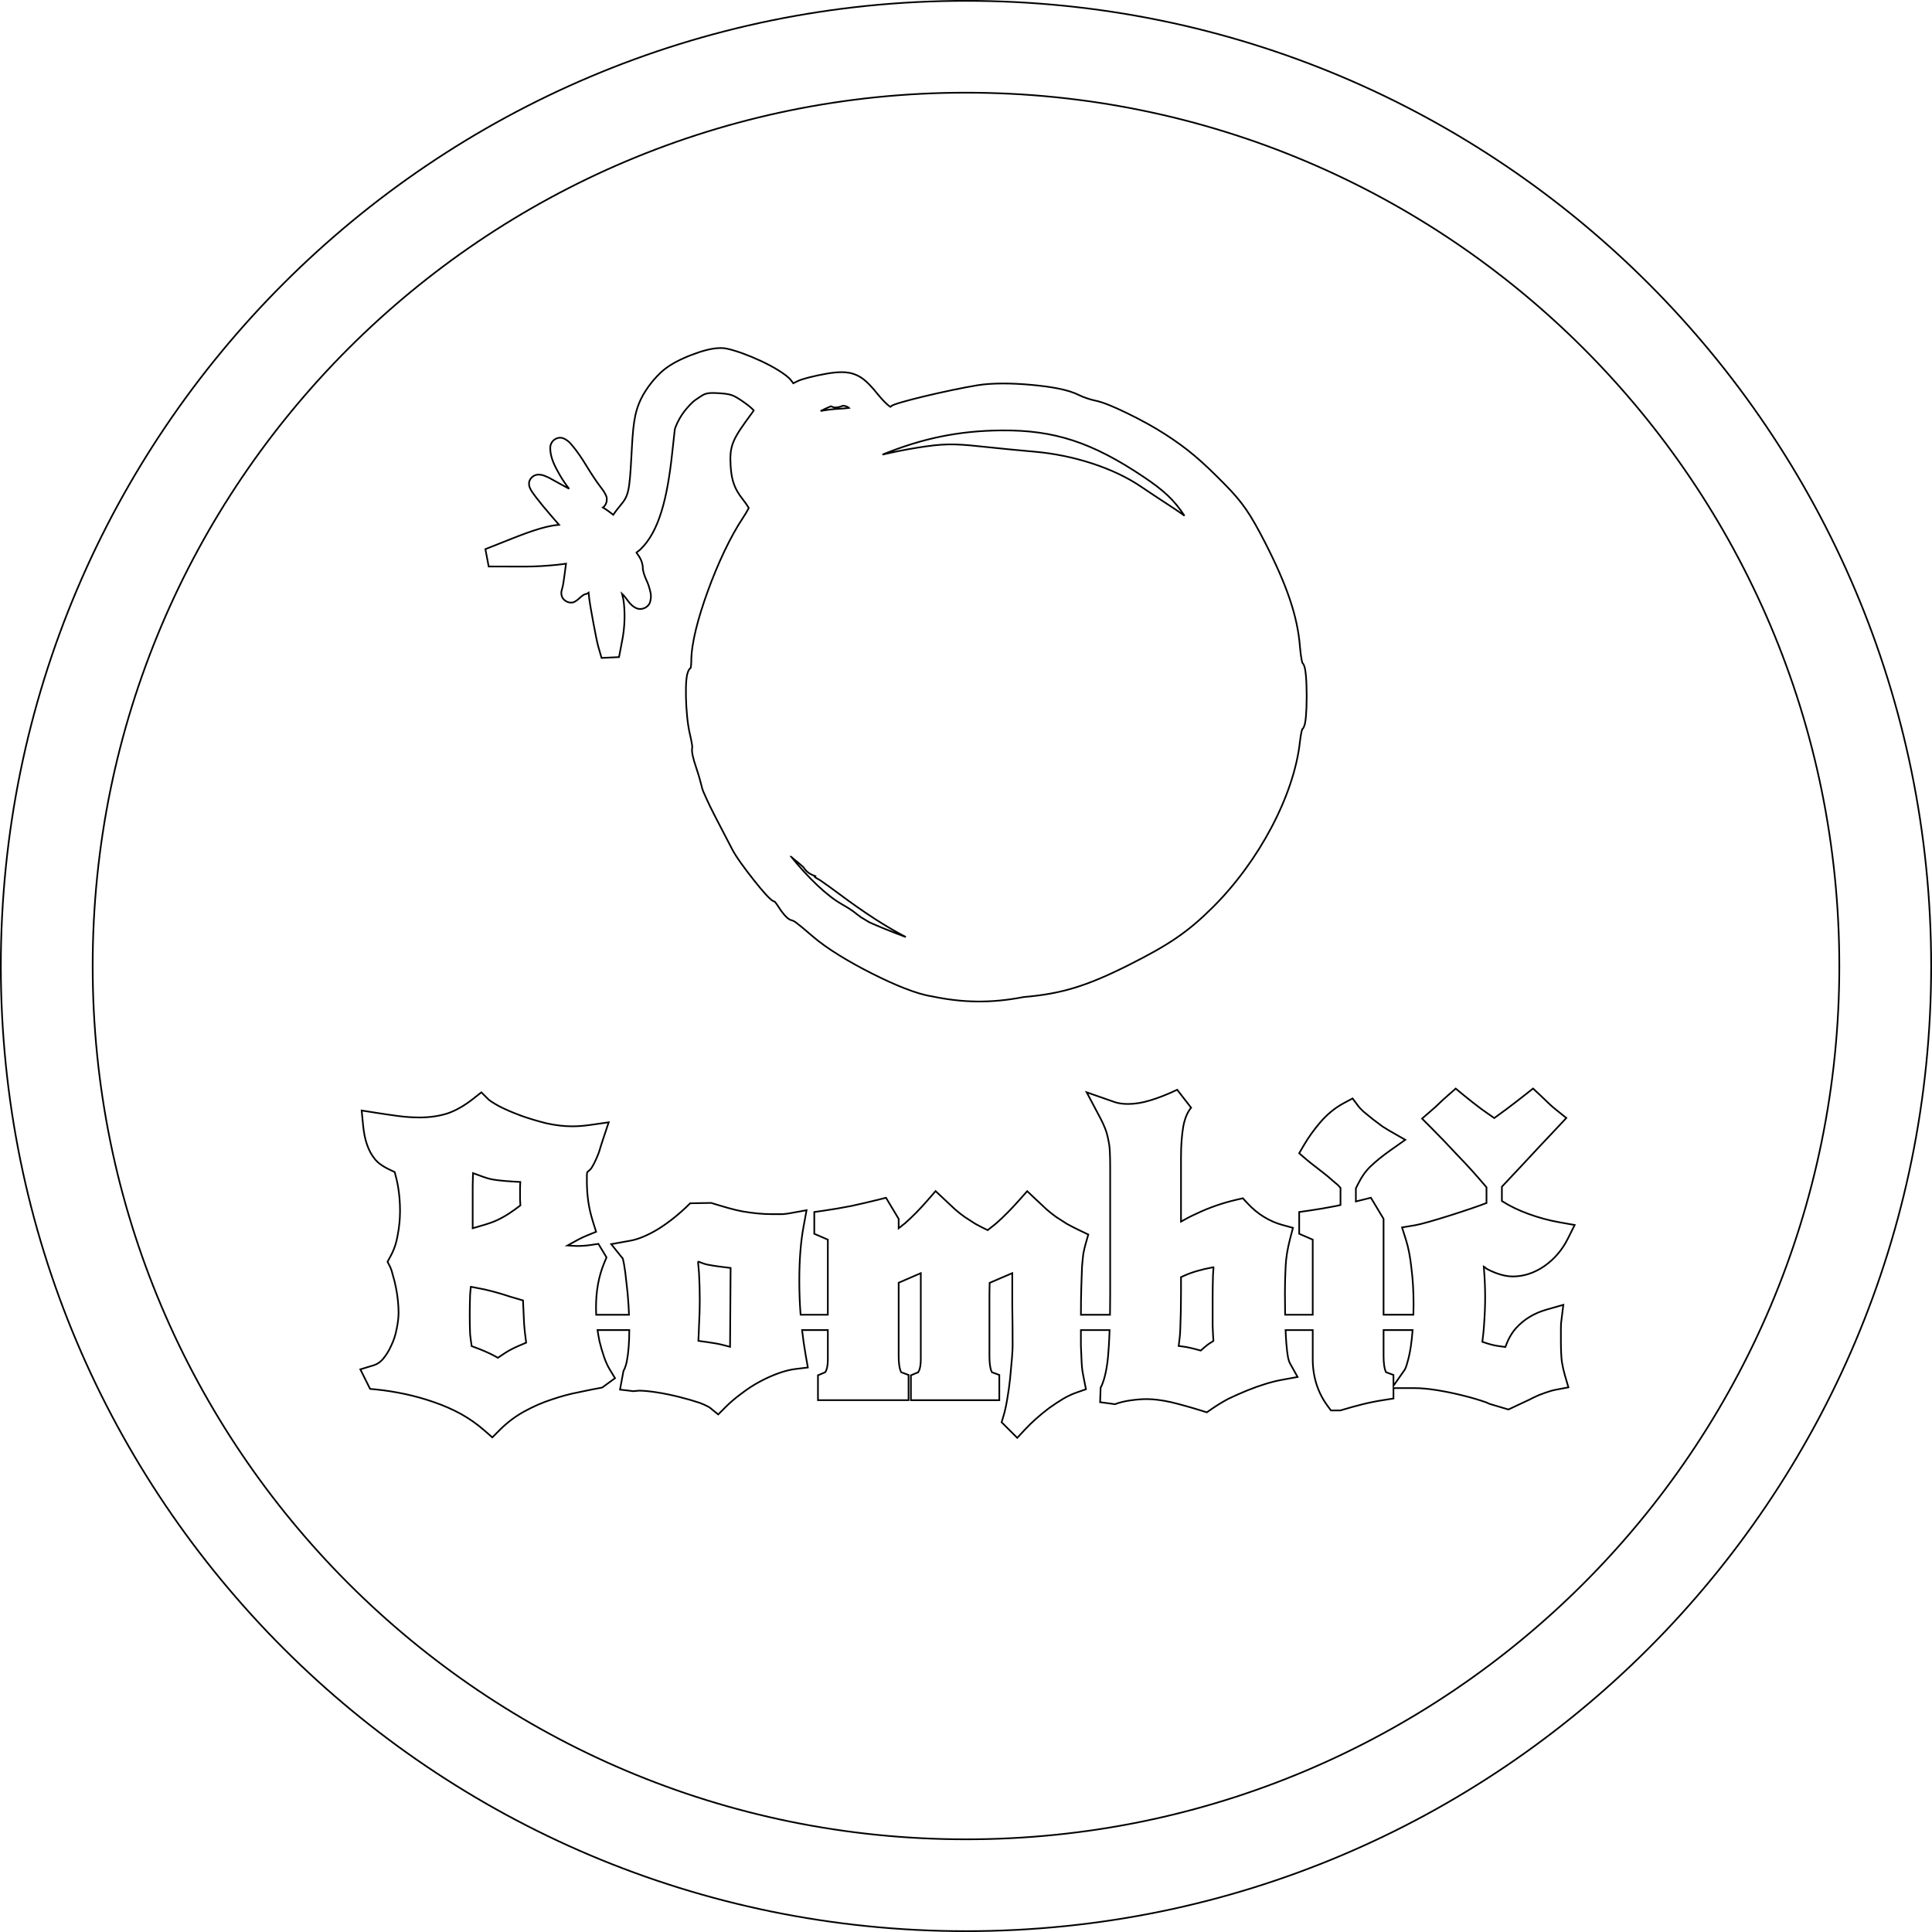
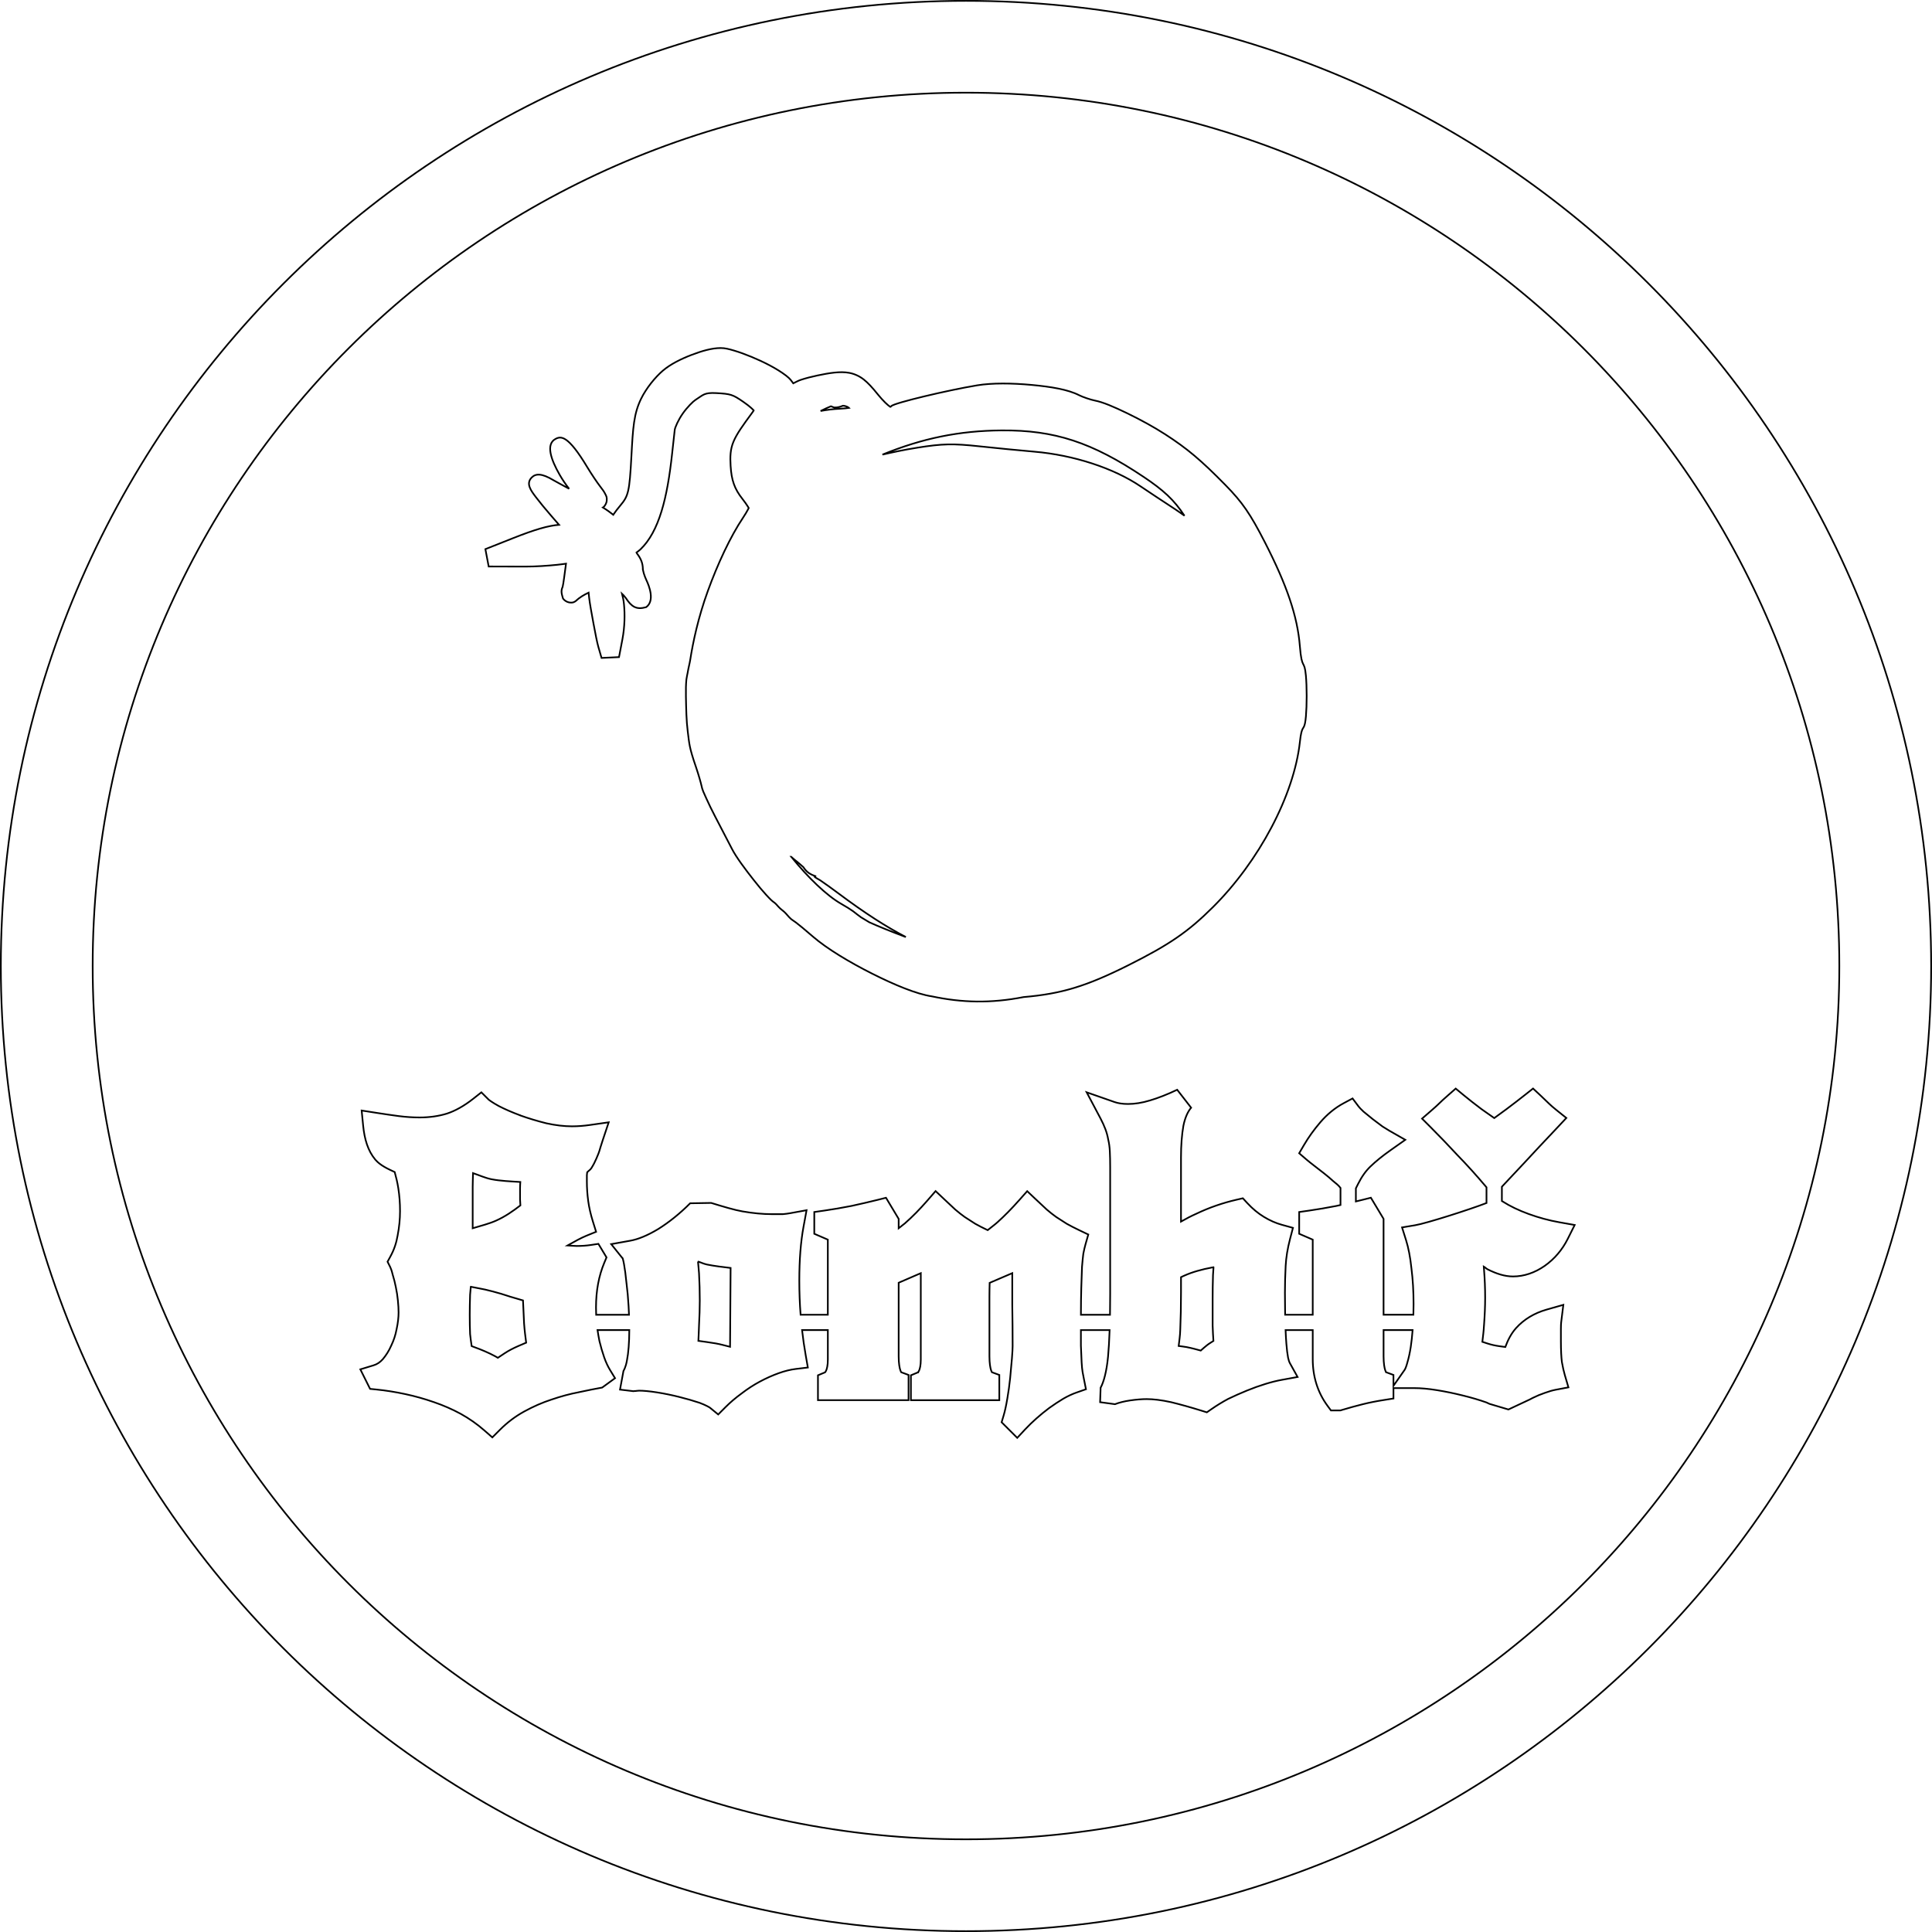
<svg xmlns="http://www.w3.org/2000/svg" version="1.2" viewBox="0 0 219.213 219.213" width="58mm" height="58mm" id="svg1" xml:space="preserve">
  <defs id="defs1">
    <clipPath clipPathUnits="userSpaceOnUse" id="cp1">
      <path d="m 275.5,535.5 c -143.78,0 -260,-116.22 -260,-260 0,-143.78 116.22,-260 260,-260 143.78,0 260,116.22 260,260 0,143.78 -116.22,260 -260,260 z" id="path1" />
    </clipPath>
    <clipPath clipPathUnits="userSpaceOnUse" id="cp1-5">
      <path d="m 275.5,535.5 c -143.78,0 -260,-116.22 -260,-260 0,-143.78 116.22,-260 260,-260 143.78,0 260,116.22 260,260 0,143.78 -116.22,260 -260,260 z" id="path1-4" />
    </clipPath>
  </defs>
  <style id="style1">
		tspan { white-space:pre } 
		.s0 { fill: none;stroke: #ff0000;stroke-miterlimit:100 } 
	</style>
  <g id="layer2">
    <g id="layer4" style="display:inline">
      <path id="path2" style="fill:none;stroke:#000000;stroke-width:0.189" d="M 219.118,109.606 A 109.512,109.512 0 0 1 109.606,219.118 109.512,109.512 0 0 1 0.095,109.606 109.512,109.512 0 0 1 109.606,0.095 109.512,109.512 0 0 1 219.118,109.606 Z" />
      <path id="circle2" style="fill:none;stroke:#000000;stroke-width:0.189" d="M 208.697,109.606 A 99.091,99.091 0 0 1 109.606,208.697 99.091,99.091 0 0 1 10.515,109.606 99.091,99.091 0 0 1 109.606,10.515 99.091,99.091 0 0 1 208.697,109.606 Z" />
    </g>
    <g id="text2-9" style="opacity:1" />
    <path id="path3" style="font-size:41.522px;font-family:'New Rocker';-inkscape-font-specification:'New Rocker';letter-spacing:0.769px;baseline-shift:baseline;white-space:pre;display:inline;overflow:visible;opacity:1;fill:none;fill-opacity:0.092;stroke:#000000;stroke-width:0.189;stroke-dasharray:none;stroke-opacity:1;enable-background:accumulate;stop-color:#000000;stop-opacity:1" d="m 70.603,156.299 -0.255,1.371 1.511,0.179 c 0.055,-0.011 0.108,-0.018 0.158,-0.018 H 72.125 l 0.109,-0.018 c 0.096,-0.016 0.188,-0.023 0.281,-0.023 0.477,0 1.154,0.06 1.996,0.191 0.846,0.132 1.693,0.306 2.541,0.518 0.85,0.212 1.627,0.437 2.332,0.672 0.662,0.248 1.101,0.498 1.18,0.562 l 0.926,0.758 0.844,-0.846 c 0.529,-0.529 1.128,-1.038 1.797,-1.527 l 0.014,-0.01 0.012,-0.01 c 0.665,-0.511 1.351,-0.956 2.061,-1.336 0.721,-0.386 1.437,-0.706 2.146,-0.959 0.697,-0.249 1.336,-0.403 1.914,-0.473 l 1.385,-0.166 -0.242,-1.373 c -0.167,-0.949 -0.306,-1.908 -0.416,-2.877 h 2.926 v 3.355 c 0,0.649 -0.11,1.069 -0.193,1.236 l -0.008,0.016 -0.008,0.016 c -0.06,0.128 -0.091,0.166 -0.102,0.174 h -0.002 v -0.002 l -0.809,0.338 v 2.822 h 10.279 v -2.861 l -0.84,-0.311 c -0.012,-0.022 -0.039,-0.076 -0.082,-0.193 -0.101,-0.273 -0.199,-0.832 -0.199,-1.609 v -8.35 l 2.51,-1.086 v 9.811 c 0,0.649 -0.11,1.069 -0.193,1.236 l -0.008,0.016 -0.008,0.016 c -0.054,0.115 -0.086,0.157 -0.1,0.17 l -0.002,0.002 v 0.002 h -0.002 v 0.002 h -0.002 v -0.002 l -0.807,0.336 v 2.822 h 10.031 v -2.861 l -0.842,-0.311 c -0.012,-0.022 -0.039,-0.076 -0.082,-0.193 -0.101,-0.273 -0.197,-0.832 -0.197,-1.609 v -3.777 -3.031 c 0,-0.641 0.014,-1.061 0.025,-1.531 l 2.566,-1.1 v 3.555 0.012 c 0.028,1.57 0.041,3.141 0.041,4.711 0,0.225 -0.024,0.714 -0.078,1.391 -0.054,0.681 -0.123,1.433 -0.205,2.256 -0.08,0.772 -0.187,1.544 -0.32,2.316 v 0.004 l -0.002,0.004 c -0.132,0.793 -0.275,1.436 -0.418,1.912 l -0.227,0.756 1.771,1.771 0.934,-0.998 c 0.355,-0.38 0.768,-0.781 1.24,-1.201 0.463,-0.411 0.952,-0.811 1.469,-1.199 l 0.01,-0.006 c 0.547,-0.391 1.077,-0.738 1.59,-1.047 0.517,-0.295 1.008,-0.523 1.473,-0.686 l 1.084,-0.379 -0.225,-1.125 c -0.052,-0.262 -0.105,-0.54 -0.158,-0.83 -0.044,-0.262 -0.084,-0.638 -0.109,-1.104 -0.027,-0.485 -0.055,-1.113 -0.082,-1.883 v -1.771 h 3.258 c -0.041,1.174 -0.101,2.183 -0.18,3.023 -0.157,1.67 -0.486,2.867 -0.842,3.52 l -0.057,1.639 1.686,0.227 c 0.474,-0.181 1.046,-0.326 1.717,-0.426 0.723,-0.103 1.356,-0.152 1.883,-0.152 0.76,0 1.68,0.111 2.742,0.344 h 0.002 0.002 0.002 c 1.096,0.268 2.25,0.59 3.461,0.967 l 0.615,0.191 0.531,-0.367 c 0.586,-0.408 1.214,-0.793 1.883,-1.154 0.714,-0.343 1.425,-0.659 2.137,-0.949 0.714,-0.291 1.412,-0.541 2.092,-0.75 0.679,-0.209 1.295,-0.362 1.842,-0.461 l 1.811,-0.33 -0.895,-1.609 c -0.041,-0.073 -0.123,-0.287 -0.188,-0.6 v -0.002 -0.002 -0.002 c -0.07,-0.372 -0.137,-0.899 -0.189,-1.559 -0.036,-0.448 -0.066,-0.964 -0.09,-1.547 h 3.082 v 3.312 c 0,1.958 0.56,3.768 1.67,5.27 l 0.395,0.535 h 1.068 l 0.186,-0.055 c 0.812,-0.244 1.596,-0.46 2.35,-0.648 0.732,-0.183 1.524,-0.342 2.375,-0.475 l 1.115,-0.176 V 157.5 h 2.355 c 0.742,0 1.602,0.075 2.57,0.232 0.988,0.16 1.964,0.361 2.924,0.602 h 0.004 l 0.004,0.002 c 0.981,0.239 1.872,0.502 2.678,0.787 0.154,0.06 0.208,0.104 0.348,0.162 l 2.162,0.641 2.43,-1.139 c 0.108,-0.054 0.202,-0.113 0.314,-0.166 l 0.016,-0.008 0.014,-0.006 c 0.446,-0.223 0.887,-0.406 1.322,-0.551 l 0.019,-0.008 0.019,-0.006 c 0.471,-0.173 0.887,-0.291 1.24,-0.357 l 1.434,-0.27 -0.412,-1.4 c -0.117,-0.396 -0.228,-0.894 -0.33,-1.473 -0.07,-0.544 -0.113,-1.336 -0.113,-2.348 v -1.412 c 0,-0.356 0.015,-0.623 0.031,-0.75 l 0.246,-1.98 -1.92,0.547 c -1.363,0.39 -2.548,1.093 -3.443,2.092 l -0.002,0.002 c -0.558,0.625 -0.931,1.363 -1.217,2.143 -0.456,-0.067 -0.868,-0.102 -1.398,-0.223 l -0.008,-0.002 c -0.505,-0.119 -0.815,-0.241 -1.201,-0.363 0.07,-0.613 0.152,-1.194 0.188,-1.885 4e-5,-5e-4 3e-5,-0.005 0,-0.006 v -0.002 l 0.002,-0.002 v -0.002 c 0.083,-1.121 0.127,-2.154 0.127,-3.098 0,-1.074 -0.043,-2.135 -0.127,-3.184 v -0.012 c -0.006,-0.116 -0.026,-0.232 -0.033,-0.348 0.155,0.087 0.294,0.242 0.451,0.32 0.999,0.499 1.93,0.803 2.873,0.803 1.258,0 2.485,-0.43 3.578,-1.191 l 0.004,-0.002 0.004,-0.002 c 1.115,-0.787 2.002,-1.828 2.619,-3.062 l 0.791,-1.582 -1.74,-0.309 c -1.169,-0.208 -2.328,-0.52 -3.477,-0.938 -1.143,-0.416 -2.122,-0.89 -2.939,-1.41 l -0.105,-0.066 v -1.619 l 0.066,-0.07 c 1.823,-1.934 3.216,-3.424 4.191,-4.482 l 0.014,-0.014 c 0.987,-1.042 1.68,-1.777 2.07,-2.195 l 0.973,-1.041 -1.113,-0.889 c -0.393,-0.314 -0.683,-0.571 -0.846,-0.734 -0.241,-0.241 -0.567,-0.552 -0.988,-0.945 l -0.83,-0.773 -0.889,0.703 c -0.652,0.516 -1.362,1.063 -2.127,1.637 -0.481,0.356 -0.93,0.681 -1.387,1.014 -0.473,-0.331 -0.941,-0.655 -1.438,-1.01 l -0.014,-0.01 c -0.004,-0.003 -0.006,-0.005 -0.01,-0.008 -0.751,-0.564 -1.434,-1.101 -2.045,-1.605 l -0.865,-0.715 -0.844,0.74 c -0.455,0.398 -0.8,0.712 -1.061,0.973 -0.149,0.149 -0.442,0.418 -0.846,0.768 l -1.07,0.928 1.002,1.002 c 0.956,0.956 1.954,1.995 2.996,3.119 l 0.012,0.014 0.012,0.012 c 1.056,1.084 2.1,2.236 3.133,3.459 l 0.158,0.188 v 1.783 c -1.93,0.745 -6.825,2.307 -8.086,2.518 l -1.496,0.25 0.455,1.447 c 0.27,0.859 0.478,1.925 0.609,3.188 l 0.002,0.016 0.002,0.016 c 0.158,1.238 0.238,2.579 0.238,4.025 0,0.411 -0.006,0.815 -0.018,1.213 h -3.385 v -10.877 l -1.439,-2.398 -0.947,0.238 c -0.242,0.06 -0.494,0.123 -0.756,0.186 v -1.488 l 0.262,-0.523 c 0.415,-0.83 0.886,-1.474 1.395,-1.961 0.605,-0.58 1.357,-1.192 2.256,-1.826 l 1.693,-1.197 -1.799,-1.027 c -0.146,-0.084 -0.426,-0.255 -0.781,-0.482 -0.343,-0.263 -0.706,-0.537 -1.094,-0.822 -0.367,-0.288 -0.719,-0.576 -1.059,-0.863 -0.284,-0.262 -0.484,-0.479 -0.568,-0.592 l -0.68,-0.906 -0.998,0.533 c -0.988,0.527 -1.878,1.26 -2.662,2.17 l -0.002,0.002 v 0.002 c -0.711,0.829 -1.326,1.682 -1.84,2.559 l -0.557,0.951 0.836,0.719 c 0.225,0.193 0.515,0.422 0.885,0.707 0.356,0.274 0.727,0.561 1.111,0.863 0.364,0.286 0.699,0.57 1.004,0.85 l 0.041,0.039 0.045,0.033 c 0.32,0.246 0.53,0.448 0.592,0.52 l 0.176,0.205 v 1.938 c -0.153,0.034 -0.307,0.069 -0.465,0.104 -1.116,0.218 -2.147,0.395 -3.09,0.529 l -1.133,0.162 v 2.469 l 1.537,0.664 v 8.523 h -3.133 c -0.014,-0.747 -0.021,-1.58 -0.021,-2.498 0,-1.029 0.028,-2.043 0.082,-3.043 v -0.002 c 0.05,-0.951 0.213,-1.969 0.498,-3.057 l 0.33,-1.26 -1.256,-0.346 c -0.677,-0.187 -1.352,-0.481 -2.033,-0.895 -0.663,-0.402 -1.287,-0.916 -1.875,-1.553 l -0.52,-0.562 -0.746,0.172 c -0.767,0.177 -1.532,0.398 -2.295,0.662 -0.76,0.263 -1.503,0.569 -2.232,0.918 -0.615,0.271 -1.187,0.577 -1.746,0.893 v -7.291 c 0,-1.372 0.095,-2.563 0.27,-3.57 0.19,-0.943 0.502,-1.611 0.879,-2.062 l -1.582,-2.035 c -1.112,0.529 -2.142,0.932 -3.088,1.213 l -0.006,0.002 h -0.004 c -0.889,0.272 -1.714,0.4 -2.48,0.4 -0.633,0 -1.137,-0.084 -1.516,-0.217 l -3.178,-1.111 1.576,2.975 c 0.226,0.426 0.409,0.833 0.553,1.217 0.138,0.367 0.241,0.743 0.311,1.135 l 0.006,0.037 0.01,0.037 c 0.09,0.382 0.15,0.814 0.174,1.299 0.026,0.526 0.039,1.128 0.039,1.803 v 14.367 c 0,0.842 -0.007,1.632 -0.019,2.373 h -3.301 c 0.003,-1.197 0.017,-2.211 0.041,-3.041 0.027,-0.955 0.057,-1.756 0.084,-2.408 0.051,-0.613 0.1,-1.104 0.148,-1.475 0.075,-0.399 0.161,-0.77 0.258,-1.107 l 0.307,-1.074 -1.008,-0.48 c -0.552,-0.263 -1.029,-0.51 -1.436,-0.738 -0.409,-0.256 -0.806,-0.509 -1.189,-0.764 l -0.006,-0.004 c -0.349,-0.249 -0.7,-0.526 -1.055,-0.83 -0.003,-0.003 -0.006,-0.005 -0.01,-0.008 -0.376,-0.349 -0.787,-0.734 -1.242,-1.162 l -0.988,-0.932 -0.902,1.016 c -0.859,0.966 -1.684,1.803 -2.471,2.512 -0.329,0.296 -0.748,0.596 -1.111,0.895 -0.537,-0.257 -1.009,-0.498 -1.406,-0.721 -0.409,-0.256 -0.804,-0.511 -1.188,-0.766 l -0.006,-0.004 c -0.349,-0.249 -0.702,-0.526 -1.057,-0.83 -0.003,-0.003 -0.008,-0.005 -0.012,-0.008 -0.376,-0.349 -0.785,-0.734 -1.24,-1.162 l -1,-0.941 -0.9,1.037 c -0.88,1.014 -1.738,1.885 -2.57,2.613 -0.21,0.183 -0.493,0.379 -0.719,0.564 v -1.059 l -1.438,-2.398 -0.949,0.238 c -0.862,0.215 -1.853,0.445 -2.965,0.689 -1.116,0.218 -2.145,0.395 -3.088,0.529 l -1.135,0.162 v 2.469 l 1.537,0.664 v 8.523 H 90.839 c -0.097,-1.272 -0.146,-2.56 -0.146,-3.867 0,-2.376 0.164,-4.419 0.477,-6.113 l 0.346,-1.881 -1.881,0.342 c -0.25,0.045 -0.518,0.079 -0.799,0.104 h -1.289 c -0.989,0 -2.093,-0.102 -3.305,-0.312 -0.908,-0.158 -2.218,-0.552 -3.549,-0.961 l -2.385,0.041 c -1.181,1.181 -2.391,2.151 -3.623,2.922 -1.228,0.74 -2.293,1.166 -3.15,1.32 l -2.184,0.393 1.303,1.629 c 0.004,0.011 0.01,0.024 0.014,0.037 0.034,0.115 0.083,0.323 0.133,0.598 0.102,0.559 0.195,1.26 0.275,2.092 l 0.002,0.021 0.004,0.021 c 0.106,0.823 0.186,1.706 0.24,2.646 v 0.002 c 0.02,0.332 0.035,0.654 0.047,0.967 h -3.727 c -0.01,-0.288 -0.016,-0.566 -0.016,-0.836 0,-1.9 0.318,-3.574 0.936,-5.057 l 0.256,-0.615 -0.922,-1.537 -0.873,0.131 c -0.48,0.072 -1.011,0.111 -1.59,0.111 -0.351,0 -0.689,-0.046 -1.035,-0.062 0.808,-0.457 1.576,-0.872 2.115,-1.092 l 1.123,-0.457 -0.361,-1.158 c -0.258,-0.825 -0.434,-1.6 -0.533,-2.32 -0.103,-0.775 -0.154,-1.518 -0.154,-2.229 v -0.711 c 0.012,-0.117 0.023,-0.224 0.035,-0.336 0.155,-0.165 0.364,-0.281 0.479,-0.471 0.222,-0.351 0.413,-0.72 0.574,-1.102 0.181,-0.395 0.328,-0.79 0.432,-1.186 l 0.012,-0.041 c 0.002,-0.009 0.005,-0.018 0.008,-0.027 0.099,-0.321 0.189,-0.598 0.262,-0.816 l 0.676,-2.025 -2.115,0.301 c -0.361,0.052 -0.706,0.09 -1.035,0.115 -0.324,0.025 -0.663,0.039 -1.02,0.039 -0.884,0 -1.854,-0.113 -2.906,-0.344 -1.051,-0.264 -2.048,-0.564 -2.986,-0.902 L 59,126.541 h -0.002 c -4.13e-4,-8e-5 -0.003,-0.001 -0.004,-0.002 h -0.002 -0.002 c -0.915,-0.34 -1.715,-0.691 -2.396,-1.043 l -0.006,-0.004 c -0.666,-0.359 -1.099,-0.681 -1.141,-0.723 l -0.828,-0.828 -0.92,0.725 c -1.066,0.838 -2.068,1.387 -2.99,1.688 -0.94,0.288 -1.964,0.438 -3.088,0.438 -0.77,0 -1.555,-0.051 -2.357,-0.154 h -0.006 c -0.818,-0.109 -1.664,-0.232 -2.539,-0.369 l -1.684,-0.264 0.166,1.697 c 0.154,1.569 0.55,2.884 1.383,3.875 l 0.01,0.012 0.01,0.012 c 0.57,0.648 1.383,1.012 2.18,1.385 0.157,0.566 0.304,1.156 0.412,1.85 0.127,0.813 0.193,1.672 0.193,2.578 0,0.911 -0.09,1.823 -0.268,2.738 l -0.002,0.018 -0.004,0.018 c -0.143,0.858 -0.412,1.637 -0.811,2.363 l -0.332,0.607 0.309,0.619 c 0.068,0.135 0.174,0.425 0.27,0.832 l 0.012,0.047 0.014,0.045 c 0.122,0.389 0.237,0.843 0.34,1.359 v 0.008 l 0.002,0.006 c 0.101,0.478 0.176,0.97 0.227,1.479 0.052,0.519 0.078,0.975 0.078,1.363 0,0.554 -0.071,1.183 -0.221,1.883 l -0.004,0.018 -0.004,0.019 c -0.117,0.633 -0.315,1.239 -0.598,1.828 l -0.01,0.019 -0.008,0.019 c -0.253,0.575 -0.571,1.077 -0.951,1.527 -0.323,0.357 -0.649,0.568 -1.049,0.689 l -1.494,0.455 1.105,2.215 0.725,0.072 c 1.055,0.106 2.142,0.278 3.26,0.518 1.109,0.238 2.192,0.541 3.246,0.91 l 0.004,0.002 h 0.004 c 1.065,0.364 2.074,0.805 3.029,1.32 0.971,0.537 1.86,1.159 2.674,1.871 l 0.93,0.812 0.873,-0.873 c 0.829,-0.829 1.737,-1.512 2.734,-2.061 1.041,-0.572 2.072,-1.021 3.094,-1.354 l 0.01,-0.004 0.008,-0.002 c 1.084,-0.37 2.105,-0.644 3.059,-0.824 l 0.016,-0.004 0.018,-0.004 c 1.013,-0.219 1.898,-0.395 2.652,-0.529 l 1.459,-1.064 -0.564,-0.924 c -0.248,-0.406 -0.475,-0.887 -0.67,-1.447 -0.205,-0.588 -0.383,-1.206 -0.539,-1.852 -0.082,-0.413 -0.153,-0.824 -0.215,-1.236 h 3.607 c -0.007,1.443 -0.103,2.6 -0.266,3.436 l -0.004,0.014 -0.002,0.016 c -0.133,0.774 -0.379,1.145 -0.391,1.172 z M 53.672,133.107 c 0.706,0.24 1.386,0.557 2.125,0.701 h 0.002 0.004 c 0.967,0.185 2.114,0.236 3.236,0.305 -0.015,0.225 -0.031,0.449 -0.031,0.684 v 1.318 l 0.002,0.031 c 0.012,0.259 0.025,0.408 0.037,0.621 -0.856,0.662 -1.743,1.276 -2.746,1.725 l -0.004,0.002 -0.006,0.002 c -0.745,0.34 -1.734,0.591 -2.658,0.867 v -1.369 -3.322 c 0,-0.515 0.027,-1.043 0.039,-1.564 z M 70.625,142.73 h 0.002 l 0.002,0.002 v 0.002 c 7.15e-4,0.002 8.54e-4,0.004 0.002,0.006 -0.001,-0.002 -0.005,-0.006 -0.006,-0.008 z m 8.57,0.412 c 0.359,0.102 0.587,0.238 1,0.332 l 0.014,0.004 0.014,0.002 c 0.873,0.179 1.776,0.277 2.674,0.387 l -0.062,8.947 c -0.543,-0.128 -1.047,-0.286 -1.627,-0.385 -0.713,-0.122 -1.325,-0.199 -1.967,-0.289 0.027,-0.591 0.058,-1.177 0.074,-1.777 0.055,-1.028 0.084,-1.954 0.084,-2.777 0,-1.047 -0.027,-2.083 -0.084,-3.104 v -0.002 c -0.023,-0.42 -0.083,-0.897 -0.119,-1.338 z m 58.496,0.652 c -0.019,0.289 -0.038,0.539 -0.057,0.844 v 0.019 l -0.002,0.021 c -0.028,0.9 -0.041,1.8 -0.041,2.699 v 3.006 0.019 c 0.019,0.717 0.056,1.215 0.09,1.746 -0.251,0.17 -0.499,0.297 -0.758,0.51 -0.263,0.202 -0.457,0.391 -0.68,0.584 -0.508,-0.137 -0.995,-0.276 -1.607,-0.395 -0.357,-0.069 -0.591,-0.077 -0.9,-0.125 0.066,-0.608 0.165,-1.135 0.182,-1.885 v -0.01 c 0.056,-1.294 0.084,-2.705 0.084,-4.24 v -1.67 c 0.133,-0.061 0.198,-0.109 0.363,-0.174 l 0.029,-0.012 0.029,-0.012 c 0.436,-0.194 0.917,-0.367 1.445,-0.518 0.539,-0.154 1.091,-0.284 1.658,-0.387 l 0.023,-0.004 0.021,-0.004 c 0.042,-0.009 0.077,-0.007 0.119,-0.016 z m -84.271,2.207 c 0.22,0.044 0.488,0.089 0.689,0.133 l 0.027,0.006 0.027,0.004 c 0.597,0.104 1.178,0.234 1.746,0.389 l 0.008,0.002 0.008,0.002 c 0.607,0.158 1.229,0.344 1.867,0.557 l 0.029,0.01 0.031,0.012 c 0.426,0.119 0.976,0.283 1.49,0.436 0.041,0.859 0.08,1.716 0.121,2.59 l 0.002,0.016 v 0.014 c 0.058,0.83 0.15,1.488 0.236,2.174 -0.587,0.252 -1.212,0.504 -1.68,0.756 -0.497,0.249 -1.019,0.617 -1.535,0.961 -0.096,-0.054 -0.167,-0.105 -0.27,-0.16 -0.395,-0.213 -0.804,-0.411 -1.227,-0.592 -0.387,-0.166 -0.774,-0.317 -1.162,-0.457 l -0.031,-0.012 c -0.102,-0.044 -0.182,-0.065 -0.279,-0.104 -0.067,-0.475 -0.144,-0.972 -0.178,-1.371 -0.026,-0.635 -0.041,-1.353 -0.041,-2.158 0,-0.695 0.014,-1.463 0.041,-2.299 0.021,-0.323 0.053,-0.598 0.078,-0.904 z m 103.566,4.914 h 3.295 c -0.052,0.681 -0.123,1.319 -0.211,1.914 -0.103,0.668 -0.23,1.247 -0.373,1.725 l -0.008,0.029 -0.008,0.029 c -0.116,0.463 -0.257,0.749 -0.299,0.809 l -1.275,1.82 v -1.234 l -0.842,-0.311 v -0.002 c -0.013,-0.023 -0.039,-0.075 -0.082,-0.191 -0.101,-0.273 -0.197,-0.832 -0.197,-1.609 z" />
-     <path id="path4" style="baseline-shift:baseline;display:inline;overflow:visible;opacity:1;fill:none;stroke:#000000;stroke-width:0.189;stroke-dasharray:none;stroke-opacity:1;enable-background:accumulate;stop-color:#000000;stop-opacity:1" d="m 81.76,39.49 c -0.971,-7.3e-5 -2.11,0.324 -3.309,0.785 -1.199,0.461 -2.385,1.05 -3.244,1.785 -0.875,0.749 -1.884,1.997 -2.459,3.172 -0.834,1.704 -0.93,3.266 -1.105,6.527 -0.108,2.013 -0.197,3.185 -0.371,3.922 -0.174,0.736 -0.381,1.076 -0.953,1.756 -0.236,0.28 -0.481,0.597 -0.682,0.893 -0.018,0.027 -0.031,0.055 -0.049,0.082 -0.351,-0.275 -0.731,-0.557 -1.193,-0.838 0.02,-0.014 0.038,-0.005 0.059,-0.021 0.249,-0.204 0.368,-0.523 0.389,-0.732 0.042,-0.418 -0.07,-0.564 -0.143,-0.719 -0.146,-0.309 -0.335,-0.566 -0.609,-0.916 -0.305,-0.389 -1.005,-1.427 -1.447,-2.164 -0.621,-1.036 -1.212,-1.888 -1.707,-2.465 -0.247,-0.289 -0.413,-0.502 -0.795,-0.715 -0.191,-0.106 -0.596,-0.322 -1.129,-0.029 -0.266,0.146 -0.435,0.402 -0.504,0.59 -0.069,0.188 -0.076,0.327 -0.076,0.443 0,1.038 0.477,1.994 1.072,3.031 0.318,0.555 0.681,1.089 1.07,1.58 -0.639,-0.35 -1.556,-0.836 -1.789,-0.977 -0.33,-0.199 -0.645,-0.359 -0.943,-0.473 -0.149,-0.057 -0.289,-0.104 -0.475,-0.135 -0.093,-0.015 -0.198,-0.029 -0.357,-0.014 -0.159,0.016 -0.418,0.057 -0.676,0.314 -0.389,0.389 -0.315,0.775 -0.287,0.932 0.028,0.157 0.064,0.228 0.094,0.295 0.06,0.134 0.114,0.223 0.18,0.326 0.131,0.206 0.299,0.439 0.512,0.719 0.425,0.559 1.019,1.281 1.691,2.057 l 0.906,1.045 c -1.233,0.101 -2.722,0.527 -5.234,1.523 l -3.123,1.238 0.375,1.969 4.158,0.01 c 1.199,0.002 2.54,-0.092 3.602,-0.201 0.403,-0.042 0.712,-0.086 1.014,-0.129 -0.129,0.922 -0.3,2.354 -0.383,2.629 -0.047,0.155 -0.086,0.272 -0.119,0.443 -0.017,0.086 -0.048,0.176 -0.02,0.406 0.014,0.115 0.043,0.284 0.184,0.484 0.14,0.201 0.429,0.386 0.668,0.43 0.479,0.088 0.637,-0.071 0.746,-0.133 0.109,-0.061 0.17,-0.109 0.232,-0.158 0.125,-0.098 0.239,-0.202 0.389,-0.336 0.11,-0.098 0.258,-0.202 0.363,-0.262 0.032,-0.018 0.069,-0.028 0.096,-0.033 -0.008,5.04e-4 -0.032,-4.7e-4 -0.043,0 0.263,-0.021 0.343,-0.109 0.451,-0.184 0.021,0.196 0.034,0.354 0.064,0.611 0.071,0.601 0.275,1.756 0.49,2.902 0.215,1.146 0.409,2.157 0.557,2.664 l 0.357,1.232 1.982,-0.094 0.385,-2.018 c 0.27,-1.418 0.289,-2.842 0.18,-3.965 -0.045,-0.461 -0.126,-0.835 -0.219,-1.193 0.106,0.1 0.192,0.164 0.414,0.455 0.365,0.479 0.532,0.768 1,1.064 0.117,0.074 0.27,0.159 0.512,0.191 0.242,0.033 0.583,-0.04 0.809,-0.201 0.45,-0.323 0.461,-0.639 0.5,-0.842 0.094,-0.489 0.005,-0.769 -0.084,-1.129 -0.089,-0.36 -0.218,-0.736 -0.389,-1.096 -0.11,-0.233 -0.22,-0.523 -0.295,-0.771 -0.063,-0.21 -0.094,-0.424 -0.102,-0.445 v -0.002 h -0.002 c -0.003,-0.756 -0.262,-1.275 -0.676,-1.816 -0.004,-0.005 -0.037,-0.092 -0.045,-0.105 0.139,-0.107 0.279,-0.194 0.426,-0.334 2.144,-2.037 3.073,-5.889 3.613,-10.895 0.121,-1.12 0.255,-2.339 0.295,-2.678 0.033,-0.282 0.404,-1.133 0.908,-1.852 0.504,-0.719 1.176,-1.384 1.43,-1.543 0.903,-0.567 0.977,-0.861 2.385,-0.783 1.624,0.09 1.847,0.159 3.035,0.975 0.822,0.565 1.157,0.933 1.203,0.988 -0.019,0.039 -0.023,0.059 -0.113,0.182 -1.145,1.56 -1.789,2.447 -2.172,3.346 -0.382,0.899 -0.396,1.738 -0.336,2.756 0.098,1.65 0.446,2.627 1.34,3.756 0.253,0.319 0.487,0.655 0.643,0.908 0.034,0.056 0.047,0.081 0.072,0.127 -0.024,0.05 -0.038,0.084 -0.07,0.146 -0.138,0.263 -0.343,0.609 -0.564,0.939 -1.459,2.176 -2.895,5.28 -4,8.32 -1.105,3.041 -1.883,5.94 -1.883,7.969 0,0.323 -0.034,0.611 -0.066,0.771 -0.041,0.042 -0.107,0.085 -0.133,0.121 -0.131,0.181 -0.175,0.314 -0.215,0.439 -0.079,0.25 -0.111,0.478 -0.139,0.744 -0.056,0.533 -0.069,1.192 -0.055,1.92 0.03,1.455 0.17,3.129 0.457,4.328 0.111,0.465 0.198,0.906 0.242,1.213 0.01,0.072 0.018,0.139 0.023,0.193 -0.033,0.113 -0.024,0.197 -0.029,0.262 -0.011,0.13 -0.002,0.216 0.006,0.301 0.016,0.169 0.044,0.323 0.084,0.5 0.08,0.354 0.203,0.776 0.357,1.225 0.276,0.802 0.578,1.872 0.619,2.09 0.097,0.509 0.284,0.867 0.559,1.479 0.275,0.611 0.628,1.339 1.002,2.055 0.729,1.393 1.59,3.053 1.908,3.674 0.468,0.913 1.487,2.285 2.479,3.539 0.496,0.627 0.972,1.2 1.363,1.627 0.195,0.213 0.363,0.386 0.539,0.537 0.088,0.075 0.166,0.146 0.33,0.232 0.03,0.016 0.104,0.031 0.145,0.049 0.096,0.113 0.243,0.303 0.395,0.549 0.217,0.35 0.444,0.664 0.67,0.922 0.737,0.843 0.76,0.457 1.344,0.893 0.372,0.278 0.986,0.789 1.934,1.607 1.578,1.361 4.116,2.886 6.682,4.178 2.562,1.29 5.051,2.328 6.801,2.59 3.416,0.723 6.665,0.809 10.404,0.08 4.298,-0.368 7.123,-1.227 11.863,-3.602 4.683,-2.346 6.802,-3.799 9.625,-6.607 5.203,-5.178 9.195,-12.663 9.863,-18.748 0.055,-0.501 0.135,-0.96 0.207,-1.25 0.024,-0.094 0.036,-0.125 0.051,-0.17 h 0.002 c 0.004,-0.002 0.013,-0.006 0.018,-0.008 h 0.002 c 0.118,-0.139 0.156,-0.234 0.189,-0.312 0.066,-0.156 0.088,-0.26 0.111,-0.375 0.047,-0.231 0.077,-0.484 0.104,-0.791 0.053,-0.613 0.084,-1.417 0.084,-2.305 0,-0.888 -0.032,-1.693 -0.088,-2.309 -0.028,-0.308 -0.061,-0.563 -0.111,-0.797 -0.025,-0.117 -0.046,-0.223 -0.117,-0.383 -0.032,-0.071 -0.085,-0.166 -0.18,-0.281 -0.019,-0.066 -0.042,-0.137 -0.07,-0.281 -0.076,-0.383 -0.154,-0.965 -0.205,-1.602 -0.271,-3.394 -1.478,-6.914 -3.957,-11.758 -1.665,-3.253 -2.558,-4.551 -4.496,-6.527 -2.754,-2.807 -4.322,-4.129 -6.834,-5.752 -1.266,-0.818 -2.859,-1.687 -4.328,-2.396 -1.469,-0.709 -2.72,-1.253 -3.666,-1.434 -0.455,-0.087 -1.39,-0.408 -1.76,-0.6 -1.258,-0.65 -3.217,-0.966 -5.402,-1.17 -2.185,-0.204 -4.485,-0.233 -6.17,0.047 -1.727,0.287 -4.063,0.785 -6.014,1.254 -0.975,0.234 -1.851,0.461 -2.512,0.652 -0.331,0.096 -0.606,0.181 -0.832,0.264 -0.113,0.041 -0.212,0.081 -0.322,0.135 -0.036,0.018 -0.126,0.133 -0.17,0.146 -0.257,-0.162 -0.781,-0.63 -1.42,-1.42 -0.61,-0.755 -1.083,-1.285 -1.594,-1.688 -0.511,-0.403 -1.084,-0.651 -1.652,-0.758 -1.033,-0.194 -2.273,0.018 -3.6,0.295 -0.663,0.138 -1.313,0.307 -1.883,0.494 -0.337,0.111 -0.592,0.268 -0.871,0.402 -0.206,-0.272 -0.322,-0.502 -0.809,-0.875 -1.057,-0.811 -2.524,-1.548 -3.914,-2.125 -0.695,-0.288 -1.366,-0.532 -1.957,-0.709 -0.59,-0.176 -1.057,-0.3 -1.564,-0.301 z m -15.383,27.938 c 0.018,-0.001 0.027,-0.003 0.031,-0.004 -0.005,2.21e-4 -0.017,0.001 -0.031,0.004 z M 95.645,46.035 h 0.002 c 0.033,-0.004 0.361,0.019 0.625,0.203 0.04,0.028 0.017,0.015 0.047,0.043 -0.257,0.034 -0.433,0.07 -1.061,0.098 -0.714,0.032 -1.455,0.123 -2.152,0.254 0.429,-0.21 0.861,-0.415 1.131,-0.518 0.03,-0.011 0.024,-0.008 0.051,-0.018 0.139,0.044 0.297,0.136 0.402,0.139 0.39,0.01 0.647,-0.084 0.955,-0.201 z m 18.025,2.801 c 5.963,-0.046 10.223,1.341 16.102,5.281 2.246,1.505 3.433,2.593 4.623,4.398 -0.351,-0.244 -0.673,-0.484 -1.033,-0.719 -1.463,-0.954 -3.233,-2.127 -3.904,-2.584 -3.103,-2.112 -7.674,-3.584 -12.1,-3.963 -1.539,-0.132 -4.365,-0.408 -6.254,-0.611 -2.99,-0.322 -4.161,-0.297 -7.018,0.158 -1.577,0.251 -2.767,0.515 -3.961,0.785 4.547,-1.853 8.69,-2.709 13.545,-2.746 z M 89.777,97.215 c 0.126,0.1 0.179,0.176 0.312,0.279 0.421,0.327 0.806,0.655 1.066,0.896 0.382,0.598 0.793,0.831 1.451,1.05 -0.59,-0.108 0.312,0.346 0.445,0.434 0.536,0.363 1.252,0.874 2.004,1.436 3.173,2.37 5.519,3.858 7.729,5.01 -0.015,-0.006 -0.046,-0.012 -0.061,-0.018 -1.753,-0.661 -3.151,-1.231 -4.086,-1.656 -1.392,-0.831 -0.697,-0.406 -1.375,-0.889 -0.152,-0.108 -0.287,-0.237 -0.463,-0.361 -0.351,-0.249 -0.802,-0.531 -1.301,-0.812 -1.706,-0.963 -3.818,-3.018 -5.723,-5.369 z" />
+     <path id="path4" style="baseline-shift:baseline;display:inline;overflow:visible;opacity:1;fill:none;stroke:#000000;stroke-width:0.189;stroke-dasharray:none;stroke-opacity:1;enable-background:accumulate;stop-color:#000000;stop-opacity:1" d="m 81.76,39.49 c -0.971,-7.3e-5 -2.11,0.324 -3.309,0.785 -1.199,0.461 -2.385,1.05 -3.244,1.785 -0.875,0.749 -1.884,1.997 -2.459,3.172 -0.834,1.704 -0.93,3.266 -1.105,6.527 -0.108,2.013 -0.197,3.185 -0.371,3.922 -0.174,0.736 -0.381,1.076 -0.953,1.756 -0.236,0.28 -0.481,0.597 -0.682,0.893 -0.018,0.027 -0.031,0.055 -0.049,0.082 -0.351,-0.275 -0.731,-0.557 -1.193,-0.838 0.02,-0.014 0.038,-0.005 0.059,-0.021 0.249,-0.204 0.368,-0.523 0.389,-0.732 0.042,-0.418 -0.07,-0.564 -0.143,-0.719 -0.146,-0.309 -0.335,-0.566 -0.609,-0.916 -0.305,-0.389 -1.005,-1.427 -1.447,-2.164 -2.213,-3.692 -3.007,-3.552 -3.631,-3.209 -1.086,0.596 -0.522,2.298 0.492,4.064 0.318,0.555 0.681,1.089 1.07,1.58 -0.639,-0.35 -1.556,-0.836 -1.789,-0.977 -1.331,-0.803 -2.005,-0.753 -2.451,-0.307 -0.698,0.698 -0.101,1.485 0.498,2.271 0.425,0.559 1.019,1.281 1.691,2.057 l 0.906,1.045 c -1.233,0.101 -2.722,0.527 -5.234,1.523 l -3.123,1.238 0.375,1.969 4.158,0.01 c 1.199,0.002 2.54,-0.092 3.602,-0.201 0.403,-0.042 0.712,-0.086 1.014,-0.129 -0.129,0.922 -0.3,2.354 -0.383,2.629 -0.236,0.508 -0.088,0.85 0.045,1.334 0.14,0.201 0.429,0.386 0.668,0.43 0.479,0.088 0.637,-0.071 0.746,-0.133 0.49,-0.459 0.997,-0.739 1.488,-0.973 0.021,0.196 0.034,0.354 0.064,0.611 0.071,0.601 0.275,1.756 0.49,2.902 0.215,1.146 0.409,2.157 0.557,2.664 l 0.357,1.232 1.982,-0.094 0.385,-2.018 c 0.27,-1.418 0.289,-2.842 0.18,-3.965 -0.045,-0.461 -0.126,-0.835 -0.219,-1.193 0.106,0.1 0.192,0.164 0.414,0.455 0.669,1.025 1.214,1.368 2.32,1.055 1.001,-0.718 0.347,-2.394 0.027,-3.066 -0.11,-0.233 -0.22,-0.523 -0.295,-0.771 -0.063,-0.21 -0.094,-0.424 -0.102,-0.445 v -0.002 h -0.002 c -0.003,-0.756 -0.262,-1.275 -0.676,-1.816 -0.004,-0.005 -0.037,-0.092 -0.045,-0.105 0.139,-0.107 0.279,-0.194 0.426,-0.334 2.144,-2.037 3.073,-5.889 3.613,-10.895 0.121,-1.12 0.255,-2.339 0.295,-2.678 0.033,-0.282 0.404,-1.133 0.908,-1.852 0.504,-0.719 1.176,-1.384 1.43,-1.543 0.903,-0.567 0.977,-0.861 2.385,-0.783 1.624,0.09 1.847,0.159 3.035,0.975 0.822,0.565 1.157,0.933 1.203,0.988 -0.019,0.039 -0.023,0.059 -0.113,0.182 -1.145,1.56 -1.789,2.447 -2.172,3.346 -0.382,0.899 -0.396,1.738 -0.336,2.756 0.098,1.65 0.446,2.627 1.34,3.756 0.253,0.319 0.487,0.655 0.643,0.908 0.034,0.056 0.047,0.081 0.072,0.127 -0.024,0.05 -0.038,0.084 -0.07,0.146 -0.138,0.263 -0.343,0.609 -0.564,0.939 -1.459,2.176 -2.895,5.28 -4,8.32 -1.105,3.041 -1.691,5.832 -2.004,7.836 -0.063,0.405 -0.198,0.875 -0.293,1.465 -0.041,0.259 -0.111,0.478 -0.139,0.744 -0.056,0.533 -0.069,1.192 -0.055,1.92 0.03,1.455 0.05,2.762 0.207,3.984 0.184,1.432 0.149,1.754 0.934,4.037 0.276,0.802 0.578,1.872 0.619,2.09 0.097,0.509 0.284,0.867 0.559,1.479 0.275,0.611 0.628,1.339 1.002,2.055 0.729,1.393 1.59,3.053 1.908,3.674 0.468,0.913 1.487,2.285 2.479,3.539 0.496,0.627 0.972,1.2 1.363,1.627 1.136,1.241 0.711,0.563 1.408,1.367 0.27,0.311 0.616,0.507 0.842,0.766 0.737,0.843 0.588,0.613 1.172,1.049 0.372,0.278 0.986,0.789 1.934,1.607 1.578,1.361 4.116,2.886 6.682,4.178 2.562,1.29 5.051,2.328 6.801,2.59 3.416,0.723 6.665,0.809 10.404,0.08 4.298,-0.368 7.123,-1.227 11.863,-3.602 4.683,-2.346 6.802,-3.799 9.625,-6.607 5.203,-5.178 9.195,-12.663 9.863,-18.748 0.209,-1.903 0.409,-1.282 0.58,-2.115 0.047,-0.231 0.077,-0.484 0.104,-0.791 0.053,-0.613 0.084,-1.417 0.084,-2.305 0,-0.888 -0.032,-1.693 -0.088,-2.309 -0.175,-1.921 -0.46,-0.539 -0.684,-3.344 -0.271,-3.394 -1.478,-6.914 -3.957,-11.758 -1.665,-3.253 -2.558,-4.551 -4.496,-6.527 -2.754,-2.807 -4.322,-4.129 -6.834,-5.752 -1.266,-0.818 -2.859,-1.687 -4.328,-2.396 -1.469,-0.709 -2.72,-1.253 -3.666,-1.434 -0.455,-0.087 -1.39,-0.408 -1.76,-0.6 -1.258,-0.65 -3.217,-0.966 -5.402,-1.17 -2.185,-0.204 -4.485,-0.233 -6.17,0.047 -1.727,0.287 -4.063,0.785 -6.014,1.254 -0.975,0.234 -1.851,0.461 -2.512,0.652 -0.331,0.096 -0.606,0.181 -0.832,0.264 -0.113,0.041 -0.212,0.081 -0.322,0.135 -0.036,0.018 -0.126,0.133 -0.17,0.146 -0.257,-0.162 -0.781,-0.63 -1.42,-1.42 -0.61,-0.755 -1.083,-1.285 -1.594,-1.688 -0.511,-0.403 -1.084,-0.651 -1.652,-0.758 -1.033,-0.194 -2.273,0.018 -3.6,0.295 -0.663,0.138 -1.313,0.307 -1.883,0.494 -0.337,0.111 -0.592,0.268 -0.871,0.402 -0.206,-0.272 -0.322,-0.502 -0.809,-0.875 -1.057,-0.811 -2.524,-1.548 -3.914,-2.125 -0.695,-0.288 -1.366,-0.532 -1.957,-0.709 -0.59,-0.176 -1.057,-0.3 -1.564,-0.301 z m 13.885,6.545 h 0.002 c 0.033,-0.004 0.361,0.019 0.625,0.203 0.04,0.028 0.017,0.015 0.047,0.043 -0.257,0.034 -0.433,0.07 -1.061,0.098 -0.714,0.032 -1.455,0.123 -2.152,0.254 0.429,-0.21 0.861,-0.415 1.131,-0.518 0.03,-0.011 0.024,-0.008 0.051,-0.018 0.139,0.044 0.297,0.136 0.402,0.139 0.39,0.01 0.647,-0.084 0.955,-0.201 z m 18.025,2.801 c 5.963,-0.046 10.223,1.341 16.102,5.281 2.246,1.505 3.433,2.593 4.623,4.398 -0.351,-0.244 -0.673,-0.484 -1.033,-0.719 -1.463,-0.954 -3.233,-2.127 -3.904,-2.584 -3.103,-2.112 -7.674,-3.584 -12.1,-3.963 -1.539,-0.132 -4.365,-0.408 -6.254,-0.611 -2.99,-0.322 -4.161,-0.297 -7.018,0.158 -1.577,0.251 -2.767,0.515 -3.961,0.785 4.547,-1.853 8.69,-2.709 13.545,-2.746 z M 89.777,97.215 c 0.126,0.1 0.179,0.176 0.312,0.279 0.421,0.327 0.806,0.655 1.066,0.896 0.382,0.598 0.793,0.831 1.451,1.05 -0.59,-0.108 0.312,0.346 0.445,0.434 0.536,0.363 1.252,0.874 2.004,1.436 3.173,2.37 5.519,3.858 7.729,5.01 -0.015,-0.006 -0.046,-0.012 -0.061,-0.018 -1.753,-0.661 -3.151,-1.231 -4.086,-1.656 -1.392,-0.831 -0.697,-0.406 -1.375,-0.889 -0.152,-0.108 -0.287,-0.237 -0.463,-0.361 -0.351,-0.249 -0.802,-0.531 -1.301,-0.812 -1.706,-0.963 -3.818,-3.018 -5.723,-5.369 z" />
  </g>
  <style id="style1-3">
		tspan { white-space:pre } 
		.s0 { fill: none;stroke: #ff0000;stroke-miterlimit:100 } 
	</style>
</svg>
